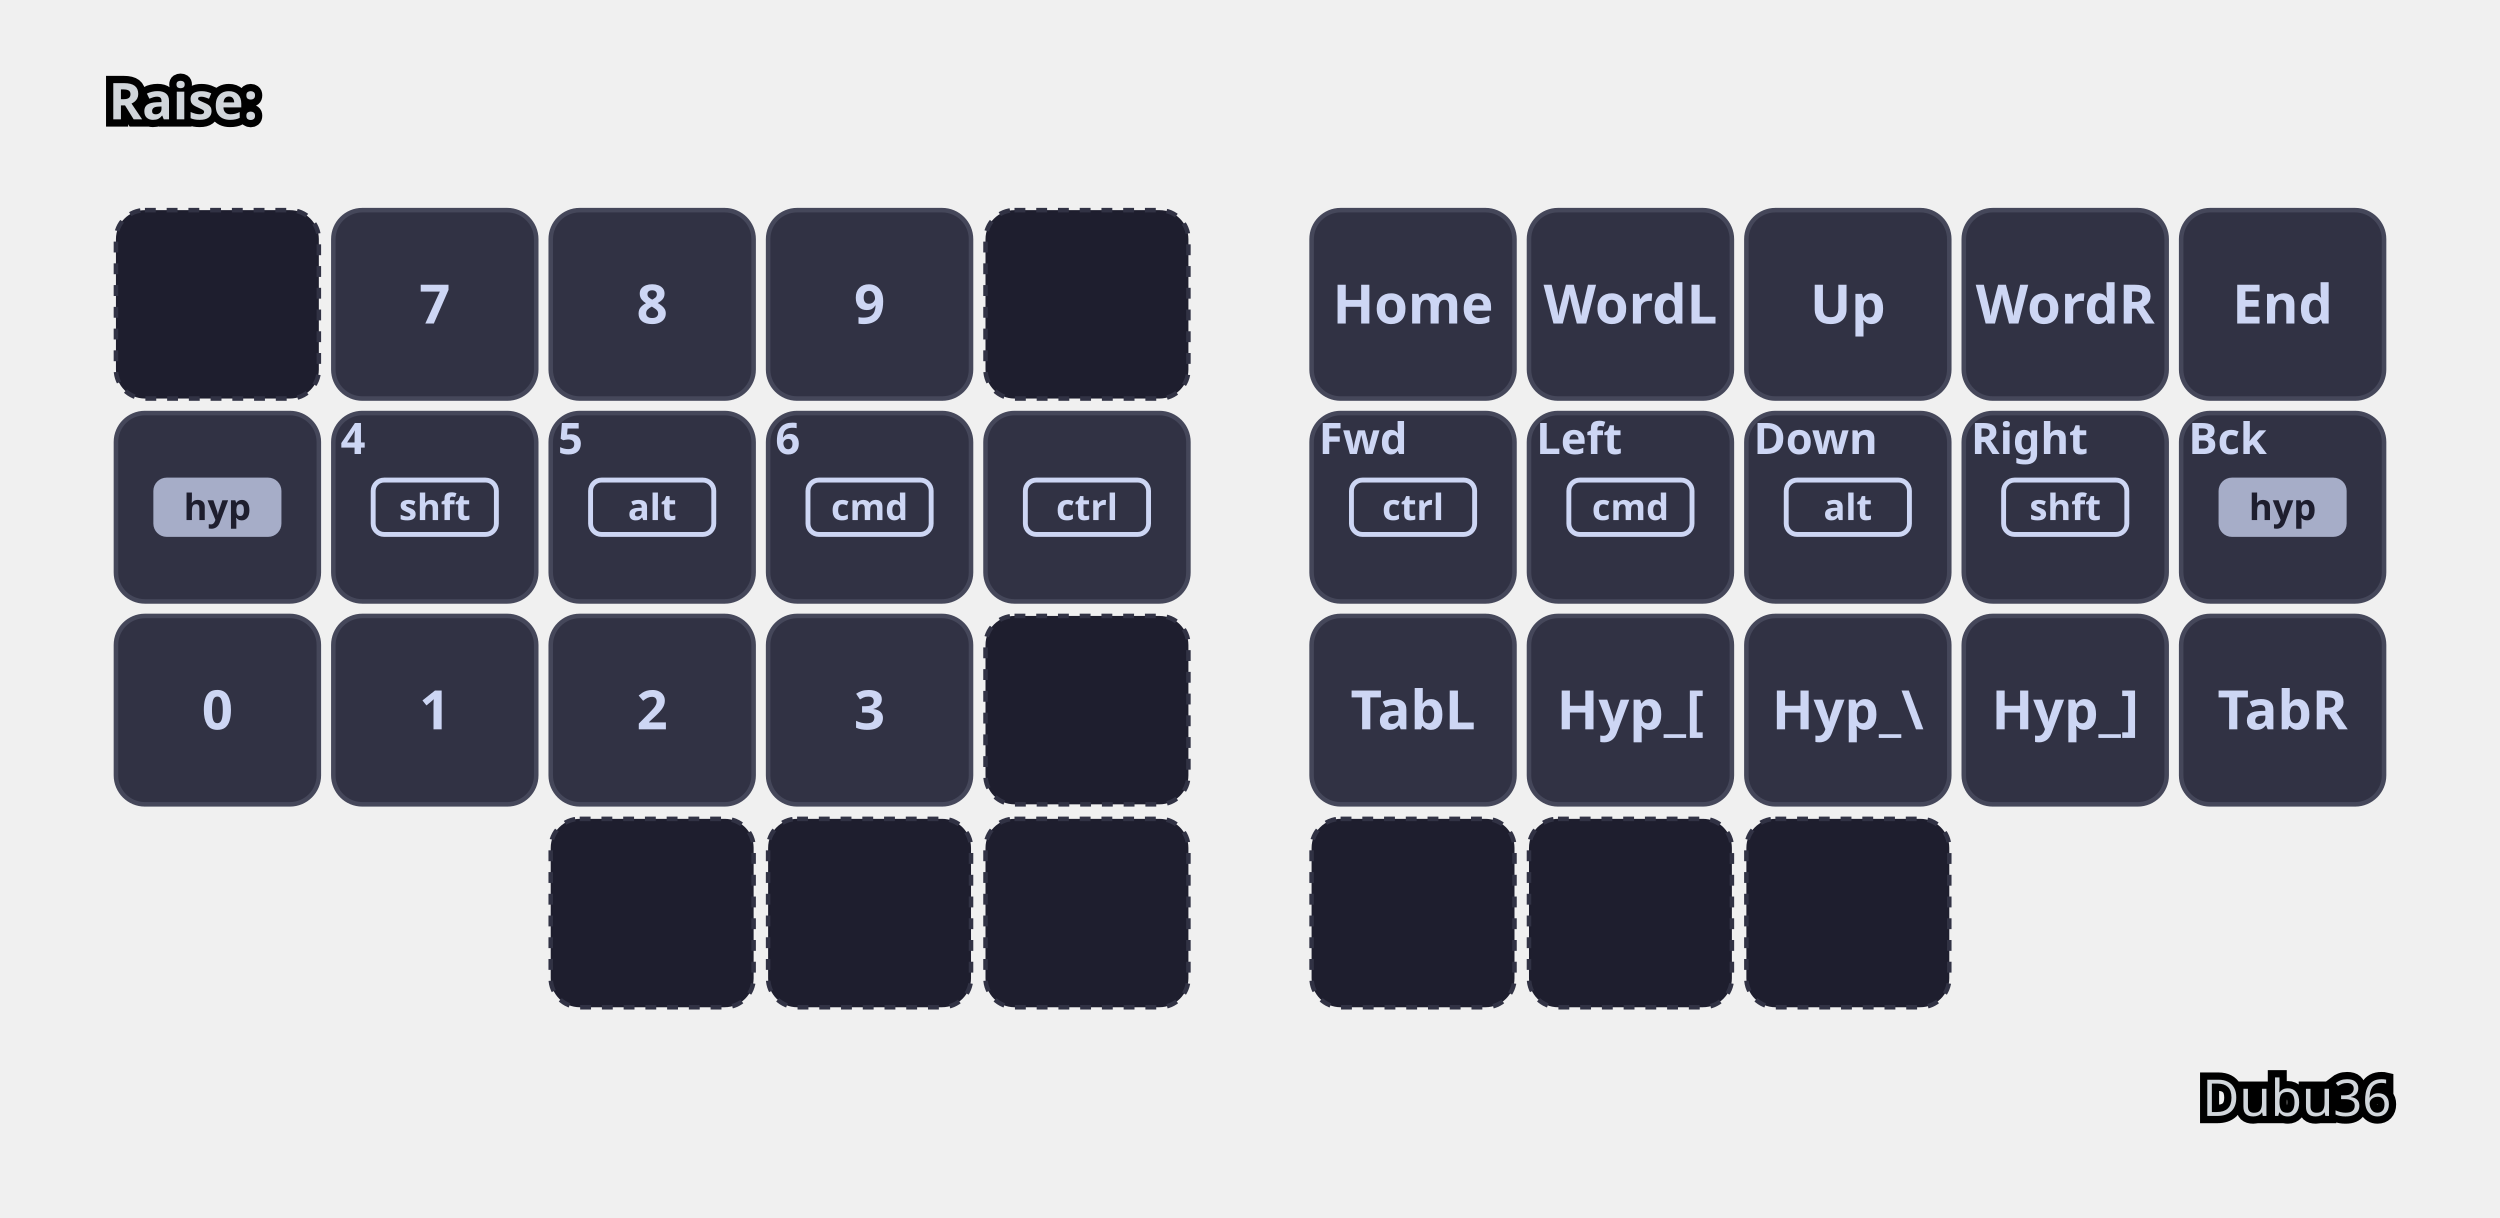
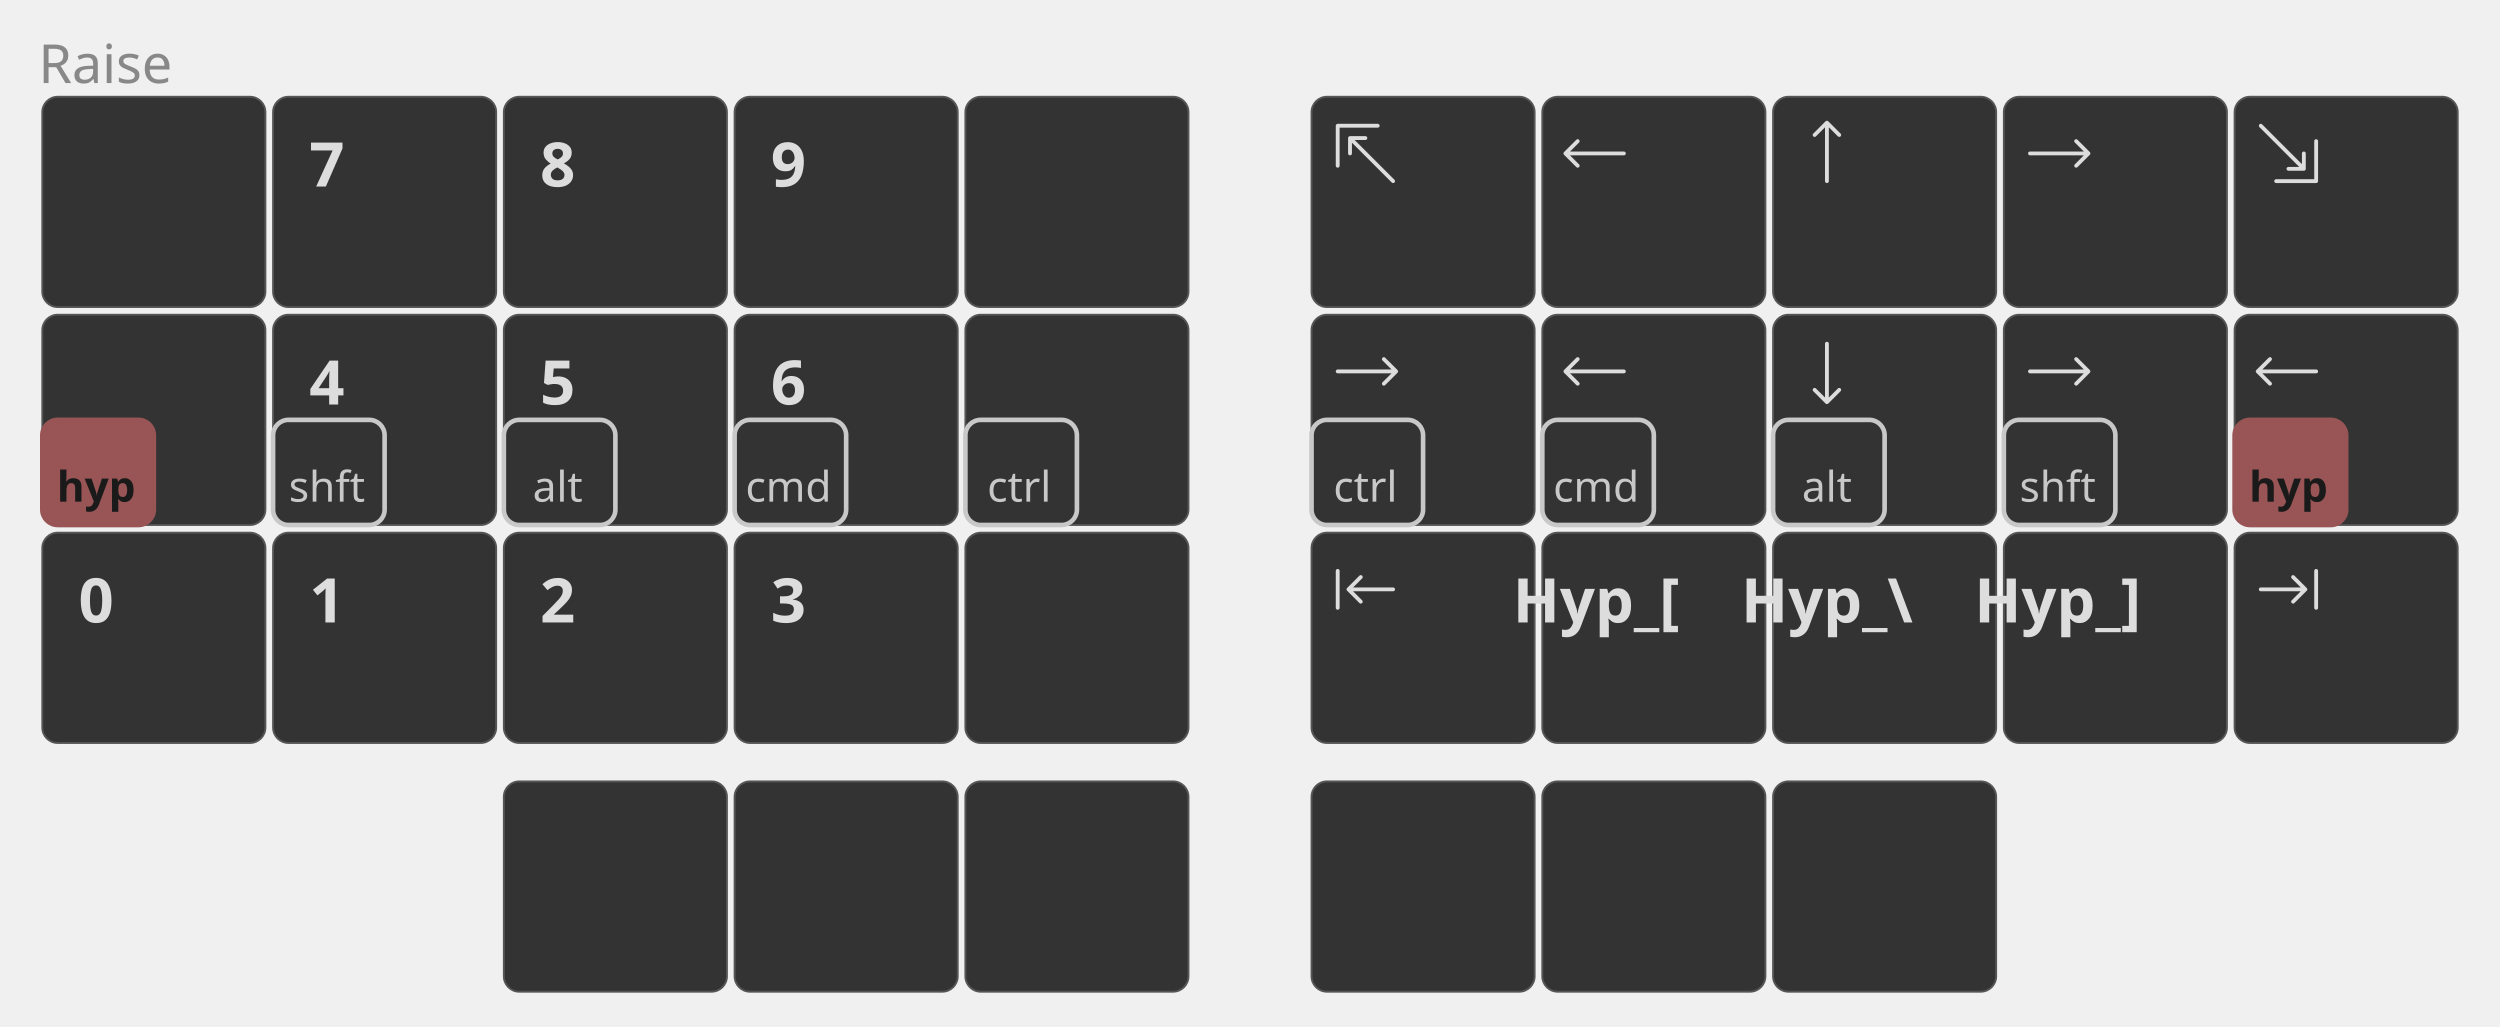
- <svg xmlns="http://www.w3.org/2000/svg" width="690" height="336" viewBox="0 0 690 336" class="keymap">
-   <style>/* inherit to force styles through use tags */
- svg path {
-     fill: inherit;
- }
- 
- /* font and background color specifications */
- svg.keymap {
-     font-family: SFMono-Regular,Consolas,Liberation Mono,Menlo,monospace;
-     font-size: 14px;
-     font-kerning: normal;
-     text-rendering: optimizeLegibility;
-     fill: #24292e;
- }
- 
- /* default key styling */
- rect.key {
-     fill: #f6f8fa;
- }
- 
- rect.key, rect.combo {
-     stroke: #c9cccf;
-     stroke-width: 1;
- }
- 
- /* default key side styling, only used is draw_key_sides is set */
- rect.side {
-     filter: brightness(90%);
- }
- 
- /* color accent for combo boxes */
- rect.combo, rect.combo-separate {
-     fill: #cdf;
- }
- 
- /* color accent for held keys */
- rect.held, rect.combo.held {
-     fill: #fdd;
- }
- 
- /* color accent for ghost (optional) keys */
- rect.ghost, rect.combo.ghost {
-     stroke-dasharray: 4, 4;
-     stroke-width: 2;
- }
- 
- text {
-     text-anchor: middle;
-     dominant-baseline: middle;
- }
- 
- /* styling for layer labels */
- text.label {
-     font-weight: bold;
-     text-anchor: start;
-     stroke: white;
-     stroke-width: 4;
-     paint-order: stroke;
- }
- 
- /* styling for optional footer */
- text.footer {
-     text-anchor: end;
-     dominant-baseline: auto;
-     stroke: white;
-     stroke-width: 4;
-     paint-order: stroke;
- }
- 
- /* styling for combo tap, and key non-tap label text */
- text.combo, text.hold, text.shifted, text.left, text.right, text.tl, text.tr, text.bl, text.br {
-     font-size: 11px;
- }
- 
- text.hold, text.bl, text.br {
-     text-anchor: middle;
-     dominant-baseline: auto;
- }
- 
- text.shifted, text.tl, text.tr {
-     text-anchor: middle;
-     dominant-baseline: hanging;
- }
- 
- text.left, text.tl, text.bl {
-     text-anchor: start;
- }
- 
- text.right, text.tr, text.br {
-     text-anchor: end;
- }
- 
- text.layer-activator {
-     text-decoration: underline;
- }
- 
- /* styling for hold/shifted label text in combo box */
- text.combo.hold, text.combo.shifted, text.combo.left, text.combo.right {
-     font-size: 8px;
- }
- 
- /* lighter symbol for transparent keys */
- text.trans {
-     fill: #7b7e81;
- }
- 
- /* styling for combo dendrons */
- path.combo {
-     stroke-width: 1;
-     stroke: gray;
-     fill: none;
- }
- 
- /* Start Tabler Icons Cleanup */
- /* cannot use height/width with glyphs */
- .icon-tabler &gt; path {
-     fill: inherit;
-     stroke: inherit;
-     stroke-width: 2;
- }
- /* hide tabler's default box */
- .icon-tabler &gt; path[stroke="none"][fill="none"] {
-     visibility: hidden;
- }
- /* End Tabler Icons Cleanup */
- 
- svg.keymap { fill: #d1d6db; }
- rect.key { fill: #3f4750; }
- rect.key, rect.combo { stroke: #60666c; }
- rect.combo, rect.combo-separate { fill: #1f3d7a; }
- rect.held, rect.combo.held { fill: #854747; }
- text.label, text.footer { stroke: black; }
- text.trans { fill: #7e8184; }
- path.combo { stroke: #7f7f7f; }
- 
- svg.keymap {
-   font-family: "IBM Plex Sans", "Segoe UI", sans-serif;
-   background-color: #1e1e2e;
- }
- rect.key {
-   fill: #313244;
-   stroke: #45475a;
-   stroke-width: 1.25;
- }
- rect.key.trans {
-   fill: #1e1e2e;
-   stroke: #313244;
-   stroke-dasharray: 3 3;
- }
- text.tap { fill: #cdd6f4; font-size: 15px; font-weight: 600; }
- text.hold { fill: #a6adc8; font-size: 10px; }
- text.tl { fill: #cdd6f4; font-size: 12px; font-weight: 600; }
- text.tr, use.tr { fill: #cba6f7; font-size: 11px; }
- text.br, use.br, text.bl, use.bl { fill: #fab387; font-size: 11px; }
- text.layer-activator { text-decoration: none; fill: #89b4fa; font-size: 10px; font-weight: 600; }
- 
- /* Tap/hold preference boxes (drawn behind center legend) */
- rect.mod-box {
-   rx: 3;
-   ry: 3;
-   stroke-width: 1.35;
- }
- /* Empty outline = tap-preferred */
- rect.mod-box.tap-preferred {
-   fill: none;
-   stroke: #cdd6f4;
- }
- text.tap.tap-preferred {
-   fill: #cdd6f4;
-   font-size: 10px;
-   font-weight: 600;
- }
- /* Solid fill = hold-preferred */
- rect.mod-box.hold-preferred {
-   fill: #a6adc8;
-   stroke: #a6adc8;
- }
- text.tap.hold-preferred {
-   fill: #1e1e2e;
-   font-size: 10px;
-   font-weight: 700;
- }
- /* Larger solid = sticky tap-hold */
- rect.mod-box.sticky {
-   fill: #cdd6f4;
-   stroke: #cdd6f4;
-   stroke-width: 1.5;
- }
- text.tap.sticky {
-   fill: #1e1e2e;
-   font-size: 11px;
-   font-weight: 700;
- }
- 
- /* Thumb layer activator fills */
- rect.key.thumb-raise { fill: #3f2e1e; stroke: #fab387; }
- rect.key.thumb-lower { fill: #1e2a3f; stroke: #89b4fa; }
- rect.key.thumb-hyper { fill: #3f1e2a; stroke: #f38ba8; }
- rect.key.thumb-mouse { fill: #1e3f28; stroke: #a6e3a1; }
- rect.key.thumb-adjust { fill: #2a1e3f; stroke: #cba6f7; }
- </style>
-   <g transform="translate(30, 0)" class="layer-Raise">
-     <text x="0" y="28" class="label" id="Raise">Raise:</text>
-     <g transform="translate(0, 56)">
-       <g transform="translate(30, 28)" class="key trans keypos-0">
-         <rect rx="8" ry="8" x="-28" y="-26" width="56" height="52" class="key trans" />
-       </g>
-       <g transform="translate(90, 28)" class="key keypos-1">
-         <rect rx="8" ry="8" x="-28" y="-26" width="56" height="52" class="key" />
-         <text x="0" y="0" class="key tap">7</text>
-       </g>
-       <g transform="translate(150, 28)" class="key keypos-2">
-         <rect rx="8" ry="8" x="-28" y="-26" width="56" height="52" class="key" />
-         <text x="0" y="0" class="key tap">8</text>
-       </g>
-       <g transform="translate(210, 28)" class="key keypos-3">
-         <rect rx="8" ry="8" x="-28" y="-26" width="56" height="52" class="key" />
-         <text x="0" y="0" class="key tap">9</text>
-       </g>
-       <g transform="translate(270, 28)" class="key trans keypos-4">
-         <rect rx="8" ry="8" x="-28" y="-26" width="56" height="52" class="key trans" />
-       </g>
-       <g transform="translate(360, 28)" class="key keypos-5">
-         <rect rx="8" ry="8" x="-28" y="-26" width="56" height="52" class="key" />
-         <text x="0" y="0" class="key tap">Home</text>
-       </g>
-       <g transform="translate(420, 28)" class="key keypos-6">
-         <rect rx="8" ry="8" x="-28" y="-26" width="56" height="52" class="key" />
-         <text x="0" y="0" class="key tap">WordL</text>
-       </g>
-       <g transform="translate(480, 28)" class="key keypos-7">
-         <rect rx="8" ry="8" x="-28" y="-26" width="56" height="52" class="key" />
-         <text x="0" y="0" class="key tap">Up</text>
-       </g>
-       <g transform="translate(540, 28)" class="key keypos-8">
-         <rect rx="8" ry="8" x="-28" y="-26" width="56" height="52" class="key" />
-         <text x="0" y="0" class="key tap">WordR</text>
-       </g>
-       <g transform="translate(600, 28)" class="key keypos-9">
-         <rect rx="8" ry="8" x="-28" y="-26" width="56" height="52" class="key" />
-         <text x="0" y="0" class="key tap">End</text>
-       </g>
-       <g transform="translate(30, 84)" class="key hold-preferred keypos-10">
-         <rect rx="8" ry="8" x="-28" y="-26" width="56" height="52" class="key hold-preferred" />
-         <rect class="mod-box hold-preferred" x="-17.0" y="-7.5" width="34" height="15" />
-         <text x="0" y="0" class="key hold-preferred tap">hyp</text>
-       </g>
-       <g transform="translate(90, 84)" class="key tap-preferred keypos-11">
-         <rect rx="8" ry="8" x="-28" y="-26" width="56" height="52" class="key tap-preferred" />
-         <rect class="mod-box tap-preferred" x="-17.0" y="-7.5" width="34" height="15" />
-         <text x="0" y="0" class="key tap-preferred tap">shft</text>
-         <text x="-26" y="-24" class="key tap-preferred tl">4</text>
-       </g>
-       <g transform="translate(150, 84)" class="key tap-preferred keypos-12">
-         <rect rx="8" ry="8" x="-28" y="-26" width="56" height="52" class="key tap-preferred" />
-         <rect class="mod-box tap-preferred" x="-17.0" y="-7.5" width="34" height="15" />
-         <text x="0" y="0" class="key tap-preferred tap">alt</text>
-         <text x="-26" y="-24" class="key tap-preferred tl">5</text>
-       </g>
-       <g transform="translate(210, 84)" class="key tap-preferred keypos-13">
-         <rect rx="8" ry="8" x="-28" y="-26" width="56" height="52" class="key tap-preferred" />
-         <rect class="mod-box tap-preferred" x="-17.0" y="-7.5" width="34" height="15" />
-         <text x="0" y="0" class="key tap-preferred tap">cmd</text>
-         <text x="-26" y="-24" class="key tap-preferred tl">6</text>
-       </g>
-       <g transform="translate(270, 84)" class="key tap-preferred keypos-14">
-         <rect rx="8" ry="8" x="-28" y="-26" width="56" height="52" class="key tap-preferred" />
-         <rect class="mod-box tap-preferred" x="-17.0" y="-7.5" width="34" height="15" />
-         <text x="0" y="0" class="key tap-preferred tap">ctrl</text>
-       </g>
-       <g transform="translate(360, 84)" class="key tap-preferred keypos-15">
-         <rect rx="8" ry="8" x="-28" y="-26" width="56" height="52" class="key tap-preferred" />
-         <rect class="mod-box tap-preferred" x="-17.0" y="-7.5" width="34" height="15" />
-         <text x="0" y="0" class="key tap-preferred tap">ctrl</text>
-         <text x="-26" y="-24" class="key tap-preferred tl">Fwd</text>
-       </g>
-       <g transform="translate(420, 84)" class="key tap-preferred keypos-16">
-         <rect rx="8" ry="8" x="-28" y="-26" width="56" height="52" class="key tap-preferred" />
-         <rect class="mod-box tap-preferred" x="-17.0" y="-7.5" width="34" height="15" />
-         <text x="0" y="0" class="key tap-preferred tap">cmd</text>
-         <text x="-26" y="-24" class="key tap-preferred tl">Left</text>
-       </g>
-       <g transform="translate(480, 84)" class="key tap-preferred keypos-17">
-         <rect rx="8" ry="8" x="-28" y="-26" width="56" height="52" class="key tap-preferred" />
-         <rect class="mod-box tap-preferred" x="-17.0" y="-7.5" width="34" height="15" />
-         <text x="0" y="0" class="key tap-preferred tap">alt</text>
-         <text x="-26" y="-24" class="key tap-preferred tl">Down</text>
-       </g>
-       <g transform="translate(540, 84)" class="key tap-preferred keypos-18">
-         <rect rx="8" ry="8" x="-28" y="-26" width="56" height="52" class="key tap-preferred" />
-         <rect class="mod-box tap-preferred" x="-17.0" y="-7.5" width="34" height="15" />
-         <text x="0" y="0" class="key tap-preferred tap">shft</text>
-         <text x="-26" y="-24" class="key tap-preferred tl">Right</text>
-       </g>
-       <g transform="translate(600, 84)" class="key hold-preferred keypos-19">
-         <rect rx="8" ry="8" x="-28" y="-26" width="56" height="52" class="key hold-preferred" />
-         <rect class="mod-box hold-preferred" x="-17.0" y="-7.5" width="34" height="15" />
-         <text x="0" y="0" class="key hold-preferred tap">hyp</text>
-         <text x="-26" y="-24" class="key hold-preferred tl">Bck</text>
-       </g>
-       <g transform="translate(30, 140)" class="key keypos-20">
-         <rect rx="8" ry="8" x="-28" y="-26" width="56" height="52" class="key" />
-         <text x="0" y="0" class="key tap">0</text>
-       </g>
-       <g transform="translate(90, 140)" class="key keypos-21">
-         <rect rx="8" ry="8" x="-28" y="-26" width="56" height="52" class="key" />
-         <text x="0" y="0" class="key tap">1</text>
-       </g>
-       <g transform="translate(150, 140)" class="key keypos-22">
-         <rect rx="8" ry="8" x="-28" y="-26" width="56" height="52" class="key" />
-         <text x="0" y="0" class="key tap">2</text>
-       </g>
-       <g transform="translate(210, 140)" class="key keypos-23">
-         <rect rx="8" ry="8" x="-28" y="-26" width="56" height="52" class="key" />
-         <text x="0" y="0" class="key tap">3</text>
-       </g>
-       <g transform="translate(270, 140)" class="key trans keypos-24">
-         <rect rx="8" ry="8" x="-28" y="-26" width="56" height="52" class="key trans" />
-       </g>
-       <g transform="translate(360, 140)" class="key keypos-25">
-         <rect rx="8" ry="8" x="-28" y="-26" width="56" height="52" class="key" />
-         <text x="0" y="0" class="key tap">TabL</text>
-       </g>
-       <g transform="translate(420, 140)" class="key keypos-26">
-         <rect rx="8" ry="8" x="-28" y="-26" width="56" height="52" class="key" />
-         <text x="0" y="0" class="key tap">Hyp_[</text>
-       </g>
-       <g transform="translate(480, 140)" class="key keypos-27">
-         <rect rx="8" ry="8" x="-28" y="-26" width="56" height="52" class="key" />
-         <text x="0" y="0" class="key tap">Hyp_\</text>
-       </g>
-       <g transform="translate(540, 140)" class="key keypos-28">
-         <rect rx="8" ry="8" x="-28" y="-26" width="56" height="52" class="key" />
-         <text x="0" y="0" class="key tap">Hyp_]</text>
-       </g>
-       <g transform="translate(600, 140)" class="key keypos-29">
-         <rect rx="8" ry="8" x="-28" y="-26" width="56" height="52" class="key" />
-         <text x="0" y="0" class="key tap">TabR</text>
-       </g>
-       <g transform="translate(150, 196)" class="key trans keypos-30">
-         <rect rx="8" ry="8" x="-28" y="-26" width="56" height="52" class="key trans" />
-       </g>
-       <g transform="translate(210, 196)" class="key trans keypos-31">
-         <rect rx="8" ry="8" x="-28" y="-26" width="56" height="52" class="key trans" />
-       </g>
-       <g transform="translate(270, 196)" class="key trans keypos-32">
-         <rect rx="8" ry="8" x="-28" y="-26" width="56" height="52" class="key trans" />
-       </g>
-       <g transform="translate(360, 196)" class="key trans keypos-33">
-         <rect rx="8" ry="8" x="-28" y="-26" width="56" height="52" class="key trans" />
-       </g>
-       <g transform="translate(420, 196)" class="key trans keypos-34">
-         <rect rx="8" ry="8" x="-28" y="-26" width="56" height="52" class="key trans" />
-       </g>
-       <g transform="translate(480, 196)" class="key trans keypos-35">
-         <rect rx="8" ry="8" x="-28" y="-26" width="56" height="52" class="key trans" />
-       </g>
-     </g>
-   </g>
-   <text x="660.0" y="308.0" class="footer">Dubu36</text>
+ <svg xmlns="http://www.w3.org/2000/svg" class="keymap" width="650" height="267" viewBox="-10 -24 650.0 266.68">
+   <style>svg.keymap { background: #1e1e2e; font-family: sans-serif; }
+     rect.keycap { fill: #333333; stroke: #555555; stroke-width: 0.5px; }
+     text { fill: #c8c8c8; text-anchor: middle; dominant-baseline: central; }
+     text.base { font-size: 16px; font-weight: 600; fill: #dddddd; }
+     text.hold { font-size: 11px; }
+     text.sym { font-size: 13px; fill: #9999ff; }
+     text.num { font-size: 13px; fill: #ee9944; }
+     text.edit { font-size: 9px; fill: #ee9944; }
+     text.sticky { font-size: 12px; font-weight: 600; }
+     use.glyph { fill: none; stroke: #c8c8c8; stroke-width: 2.5px;
+                 stroke-linecap: round; stroke-linejoin: round; }
+     use.glyph.sym { stroke: #9999ff; }
+     use.glyph.num { stroke: #ee9944; }
+     use.glyph.base { stroke: #dddddd; }
+     rect.hold-box { stroke-width: 1.2px; }
+     rect.hold-box.tap-preferred.mod { fill: none; stroke: #c8c8c8; }
+     rect.hold-box.tap-preferred.sym { fill: none; stroke: #9999ff; }
+     rect.hold-box.tap-preferred.nav { fill: none; stroke: #ee9944; }
+     rect.hold-box.tap-preferred.fun { fill: none; stroke: #ee7777; }
+     rect.hold-box.hold-preferred.mod { fill: #666666; stroke: #666666; }
+     rect.hold-box.hold-preferred.sym { fill: #6666bb; stroke: #6666bb; }
+     rect.hold-box.hold-preferred.nav { fill: #aa7755; stroke: #aa7755; }
+     rect.hold-box.hold-preferred.fun { fill: #995555; stroke: #995555; }
+     rect.hold-box.sticky.mod { fill: #666666; stroke: #666666; }
+     rect.hold-box.sticky.sym { fill: #6666bb; stroke: #6666bb; }
+     rect.hold-box.sticky.nav { fill: #aa7755; stroke: #aa7755; }
+     rect.hold-box.sticky.fun { fill: #995555; stroke: #995555; }
+     text.hold.hold-preferred.mod, text.sticky.mod { fill: #eeeeee; font-weight: 700; }
+     text.hold.hold-preferred.sym, text.sticky.sym,
+     text.hold.hold-preferred.nav, text.sticky.nav,
+     text.hold.hold-preferred.fun, text.sticky.fun { fill: #1a1a1a; font-weight: 700; }
+     text.hold.tap-preferred { fill: #c8c8c8; }
+     text.title { font-size: 14px; fill: #888888; text-anchor: start; }</style>
+   <defs>
+     <path id="glyph_backspace" class="symbol" transform="scale(0.4) translate(-24,-30)" d="M22,19l10,10 M22,29l10-10 M6,24l10,13h26v-26h-26z" />
+     <path id="glyph_return" class="symbol" transform="scale(0.4) translate(-24,-30)" d="M42,13V27H6 m8-8l-8,8l8,8" />
+     <path id="glyph_space" class="symbol" transform="scale(0.4) translate(-24,-30)" d="M42,24V32H6V24" />
+     <path id="glyph_escape" class="symbol" transform="scale(0.4) translate(-24,-30)" d="M24,24l-18-18 m0,10v-10h10 M24,6A18,18,0,1,1,6,24" />
+     <path id="glyph_up" class="symbol" transform="scale(0.4) translate(-24,-30)" d="M24,42v-36 m-8,6l8-8l8,8" />
+     <path id="glyph_down" class="symbol" transform="scale(0.4) translate(-24,-30)" d="M24,6v36 m-8,-6l8,8l8-8" />
+     <path id="glyph_left" class="symbol" transform="scale(0.4) translate(-24,-30)" d="M42,24h-36 m6-8l-8,8l8,8" />
+     <path id="glyph_right" class="symbol" transform="scale(0.4) translate(-24,-30)" d="M6,24h36 m-6-8l8,8l-8,8" />
+     <path id="glyph_tab" class="symbol" transform="scale(0.4) translate(-24,-30)" d="M6,24h27 m-6-8l8,8l-8,8 M42,12V36" />
+     <path id="glyph_btab" class="symbol" transform="scale(0.4) translate(-24,-30)" d="M42,24h-27 m6-8l-8,8l8,8 M6,12V36" />
+     <path id="glyph_home" class="symbol" transform="scale(0.4) translate(-24,-30)" d="M42,42l-28-28 m0,10v-10h10 m8-8h-26v26" />
+     <path id="glyph_end" class="symbol" transform="scale(0.4) translate(-24,-30)" d="M6,6l28,28 m0-10v10h-10 m-8,8h26v-26" />
+   </defs>
+   <text class="title" x="0" y="-8">Raise</text>
+   <g transform="translate(0.00,0.00)">
+     <rect class="keycap" x="1.0" y="1.0" width="58.0" height="54.67" rx="4.0" ry="4.0" />
+   </g>
+   <g transform="translate(60.00,0.00)">
+     <rect class="keycap" x="1.0" y="1.0" width="58.0" height="54.67" rx="4.0" ry="4.0" />
+     <text class="base" x="15.0" y="18.134">7</text>
+   </g>
+   <g transform="translate(120.00,0.00)">
+     <rect class="keycap" x="1.0" y="1.0" width="58.0" height="54.67" rx="4.0" ry="4.0" />
+     <text class="base" x="15.0" y="18.134">8</text>
+   </g>
+   <g transform="translate(180.00,0.00)">
+     <rect class="keycap" x="1.0" y="1.0" width="58.0" height="54.67" rx="4.0" ry="4.0" />
+     <text class="base" x="15.0" y="18.134">9</text>
+   </g>
+   <g transform="translate(240.00,0.00)">
+     <rect class="keycap" x="1.0" y="1.0" width="58.0" height="54.67" rx="4.0" ry="4.0" />
+   </g>
+   <g transform="translate(330.00,0.00)">
+     <rect class="keycap" x="1.0" y="1.0" width="58.0" height="54.67" rx="4.0" ry="4.0" />
+     <use class="glyph base" href="#glyph_home" x="15.0" y="18.134" />
+   </g>
+   <g transform="translate(390.00,0.00)">
+     <rect class="keycap" x="1.0" y="1.0" width="58.0" height="54.67" rx="4.0" ry="4.0" />
+     <use class="glyph base" href="#glyph_left" x="15.0" y="18.134" />
+   </g>
+   <g transform="translate(450.00,0.00)">
+     <rect class="keycap" x="1.0" y="1.0" width="58.0" height="54.67" rx="4.0" ry="4.0" />
+     <use class="glyph base" href="#glyph_up" x="15.0" y="18.134" />
+   </g>
+   <g transform="translate(510.00,0.00)">
+     <rect class="keycap" x="1.0" y="1.0" width="58.0" height="54.67" rx="4.0" ry="4.0" />
+     <use class="glyph base" href="#glyph_right" x="15.0" y="18.134" />
+   </g>
+   <g transform="translate(570.00,0.00)">
+     <rect class="keycap" x="1.0" y="1.0" width="58.0" height="54.67" rx="4.0" ry="4.0" />
+     <use class="glyph base" href="#glyph_end" x="15.0" y="18.134" />
+   </g>
+   <g transform="translate(0.00,56.67)">
+     <rect class="keycap" x="1.0" y="1.0" width="58.0" height="54.67" rx="4.0" ry="4.0" />
+     <rect class="hold-box hold-preferred fun" x="1.0" y="28.335" width="29.0" height="27.335" rx="4.0" ry="4.0" />
+     <text class="hold hold-preferred fun" x="15.0" y="45.336">hyp</text>
+   </g>
+   <g transform="translate(60.00,56.67)">
+     <rect class="keycap" x="1.0" y="1.0" width="58.0" height="54.67" rx="4.0" ry="4.0" />
+     <rect class="hold-box tap-preferred mod" x="1.0" y="28.335" width="29.0" height="27.335" rx="4.0" ry="4.0" />
+     <text class="base" x="15.0" y="18.134">4</text>
+     <text class="hold tap-preferred mod" x="15.0" y="45.336">shft</text>
+   </g>
+   <g transform="translate(120.00,56.67)">
+     <rect class="keycap" x="1.0" y="1.0" width="58.0" height="54.67" rx="4.0" ry="4.0" />
+     <rect class="hold-box tap-preferred mod" x="1.0" y="28.335" width="29.0" height="27.335" rx="4.0" ry="4.0" />
+     <text class="base" x="15.0" y="18.134">5</text>
+     <text class="hold tap-preferred mod" x="15.0" y="45.336">alt</text>
+   </g>
+   <g transform="translate(180.00,56.67)">
+     <rect class="keycap" x="1.0" y="1.0" width="58.0" height="54.67" rx="4.0" ry="4.0" />
+     <rect class="hold-box tap-preferred mod" x="1.0" y="28.335" width="29.0" height="27.335" rx="4.0" ry="4.0" />
+     <text class="base" x="15.0" y="18.134">6</text>
+     <text class="hold tap-preferred mod" x="15.0" y="45.336">cmd</text>
+   </g>
+   <g transform="translate(240.00,56.67)">
+     <rect class="keycap" x="1.0" y="1.0" width="58.0" height="54.67" rx="4.0" ry="4.0" />
+     <rect class="hold-box tap-preferred mod" x="1.0" y="28.335" width="29.0" height="27.335" rx="4.0" ry="4.0" />
+     <text class="hold tap-preferred mod" x="15.0" y="45.336">ctrl</text>
+   </g>
+   <g transform="translate(330.00,56.67)">
+     <rect class="keycap" x="1.0" y="1.0" width="58.0" height="54.67" rx="4.0" ry="4.0" />
+     <rect class="hold-box tap-preferred mod" x="1.0" y="28.335" width="29.0" height="27.335" rx="4.0" ry="4.0" />
+     <use class="glyph base" href="#glyph_right" x="15.0" y="18.134" />
+     <text class="hold tap-preferred mod" x="15.0" y="45.336">ctrl</text>
+   </g>
+   <g transform="translate(390.00,56.67)">
+     <rect class="keycap" x="1.0" y="1.0" width="58.0" height="54.67" rx="4.0" ry="4.0" />
+     <rect class="hold-box tap-preferred mod" x="1.0" y="28.335" width="29.0" height="27.335" rx="4.0" ry="4.0" />
+     <use class="glyph base" href="#glyph_left" x="15.0" y="18.134" />
+     <text class="hold tap-preferred mod" x="15.0" y="45.336">cmd</text>
+   </g>
+   <g transform="translate(450.00,56.67)">
+     <rect class="keycap" x="1.0" y="1.0" width="58.0" height="54.67" rx="4.0" ry="4.0" />
+     <rect class="hold-box tap-preferred mod" x="1.0" y="28.335" width="29.0" height="27.335" rx="4.0" ry="4.0" />
+     <use class="glyph base" href="#glyph_down" x="15.0" y="18.134" />
+     <text class="hold tap-preferred mod" x="15.0" y="45.336">alt</text>
+   </g>
+   <g transform="translate(510.00,56.67)">
+     <rect class="keycap" x="1.0" y="1.0" width="58.0" height="54.67" rx="4.0" ry="4.0" />
+     <rect class="hold-box tap-preferred mod" x="1.0" y="28.335" width="29.0" height="27.335" rx="4.0" ry="4.0" />
+     <use class="glyph base" href="#glyph_right" x="15.0" y="18.134" />
+     <text class="hold tap-preferred mod" x="15.0" y="45.336">shft</text>
+   </g>
+   <g transform="translate(570.00,56.67)">
+     <rect class="keycap" x="1.0" y="1.0" width="58.0" height="54.67" rx="4.0" ry="4.0" />
+     <rect class="hold-box hold-preferred fun" x="1.0" y="28.335" width="29.0" height="27.335" rx="4.0" ry="4.0" />
+     <use class="glyph base" href="#glyph_left" x="15.0" y="18.134" />
+     <text class="hold hold-preferred fun" x="15.0" y="45.336">hyp</text>
+   </g>
+   <g transform="translate(0.00,113.34)">
+     <rect class="keycap" x="1.0" y="1.0" width="58.0" height="54.67" rx="4.0" ry="4.0" />
+     <text class="base" x="15.0" y="18.134">0</text>
+   </g>
+   <g transform="translate(60.00,113.34)">
+     <rect class="keycap" x="1.0" y="1.0" width="58.0" height="54.67" rx="4.0" ry="4.0" />
+     <text class="base" x="15.0" y="18.134">1</text>
+   </g>
+   <g transform="translate(120.00,113.34)">
+     <rect class="keycap" x="1.0" y="1.0" width="58.0" height="54.67" rx="4.0" ry="4.0" />
+     <text class="base" x="15.0" y="18.134">2</text>
+   </g>
+   <g transform="translate(180.00,113.34)">
+     <rect class="keycap" x="1.0" y="1.0" width="58.0" height="54.67" rx="4.0" ry="4.0" />
+     <text class="base" x="15.0" y="18.134">3</text>
+   </g>
+   <g transform="translate(240.00,113.34)">
+     <rect class="keycap" x="1.0" y="1.0" width="58.0" height="54.67" rx="4.0" ry="4.0" />
+   </g>
+   <g transform="translate(330.00,113.34)">
+     <rect class="keycap" x="1.0" y="1.0" width="58.0" height="54.67" rx="4.0" ry="4.0" />
+     <use class="glyph base" href="#glyph_btab" x="15.0" y="18.134" />
+   </g>
+   <g transform="translate(390.00,113.34)">
+     <rect class="keycap" x="1.0" y="1.0" width="58.0" height="54.67" rx="4.0" ry="4.0" />
+     <text class="base" x="15.0" y="18.134">Hyp_[</text>
+   </g>
+   <g transform="translate(450.00,113.34)">
+     <rect class="keycap" x="1.0" y="1.0" width="58.0" height="54.67" rx="4.0" ry="4.0" />
+     <text class="base" x="15.0" y="18.134">Hyp_\</text>
+   </g>
+   <g transform="translate(510.00,113.34)">
+     <rect class="keycap" x="1.0" y="1.0" width="58.0" height="54.67" rx="4.0" ry="4.0" />
+     <text class="base" x="15.0" y="18.134">Hyp_]</text>
+   </g>
+   <g transform="translate(570.00,113.34)">
+     <rect class="keycap" x="1.0" y="1.0" width="58.0" height="54.67" rx="4.0" ry="4.0" />
+     <use class="glyph base" href="#glyph_tab" x="15.0" y="18.134" />
+   </g>
+   <g transform="translate(120.00,178.01)">
+     <rect class="keycap" x="1.0" y="1.0" width="58.0" height="54.67" rx="4.0" ry="4.0" />
+   </g>
+   <g transform="translate(180.00,178.01)">
+     <rect class="keycap" x="1.0" y="1.0" width="58.0" height="54.67" rx="4.0" ry="4.0" />
+   </g>
+   <g transform="translate(240.00,178.01)">
+     <rect class="keycap" x="1.0" y="1.0" width="58.0" height="54.67" rx="4.0" ry="4.0" />
+   </g>
+   <g transform="translate(330.00,178.01)">
+     <rect class="keycap" x="1.0" y="1.0" width="58.0" height="54.67" rx="4.0" ry="4.0" />
+   </g>
+   <g transform="translate(390.00,178.01)">
+     <rect class="keycap" x="1.0" y="1.0" width="58.0" height="54.67" rx="4.0" ry="4.0" />
+   </g>
+   <g transform="translate(450.00,178.01)">
+     <rect class="keycap" x="1.0" y="1.0" width="58.0" height="54.67" rx="4.0" ry="4.0" />
+   </g>
</svg>
